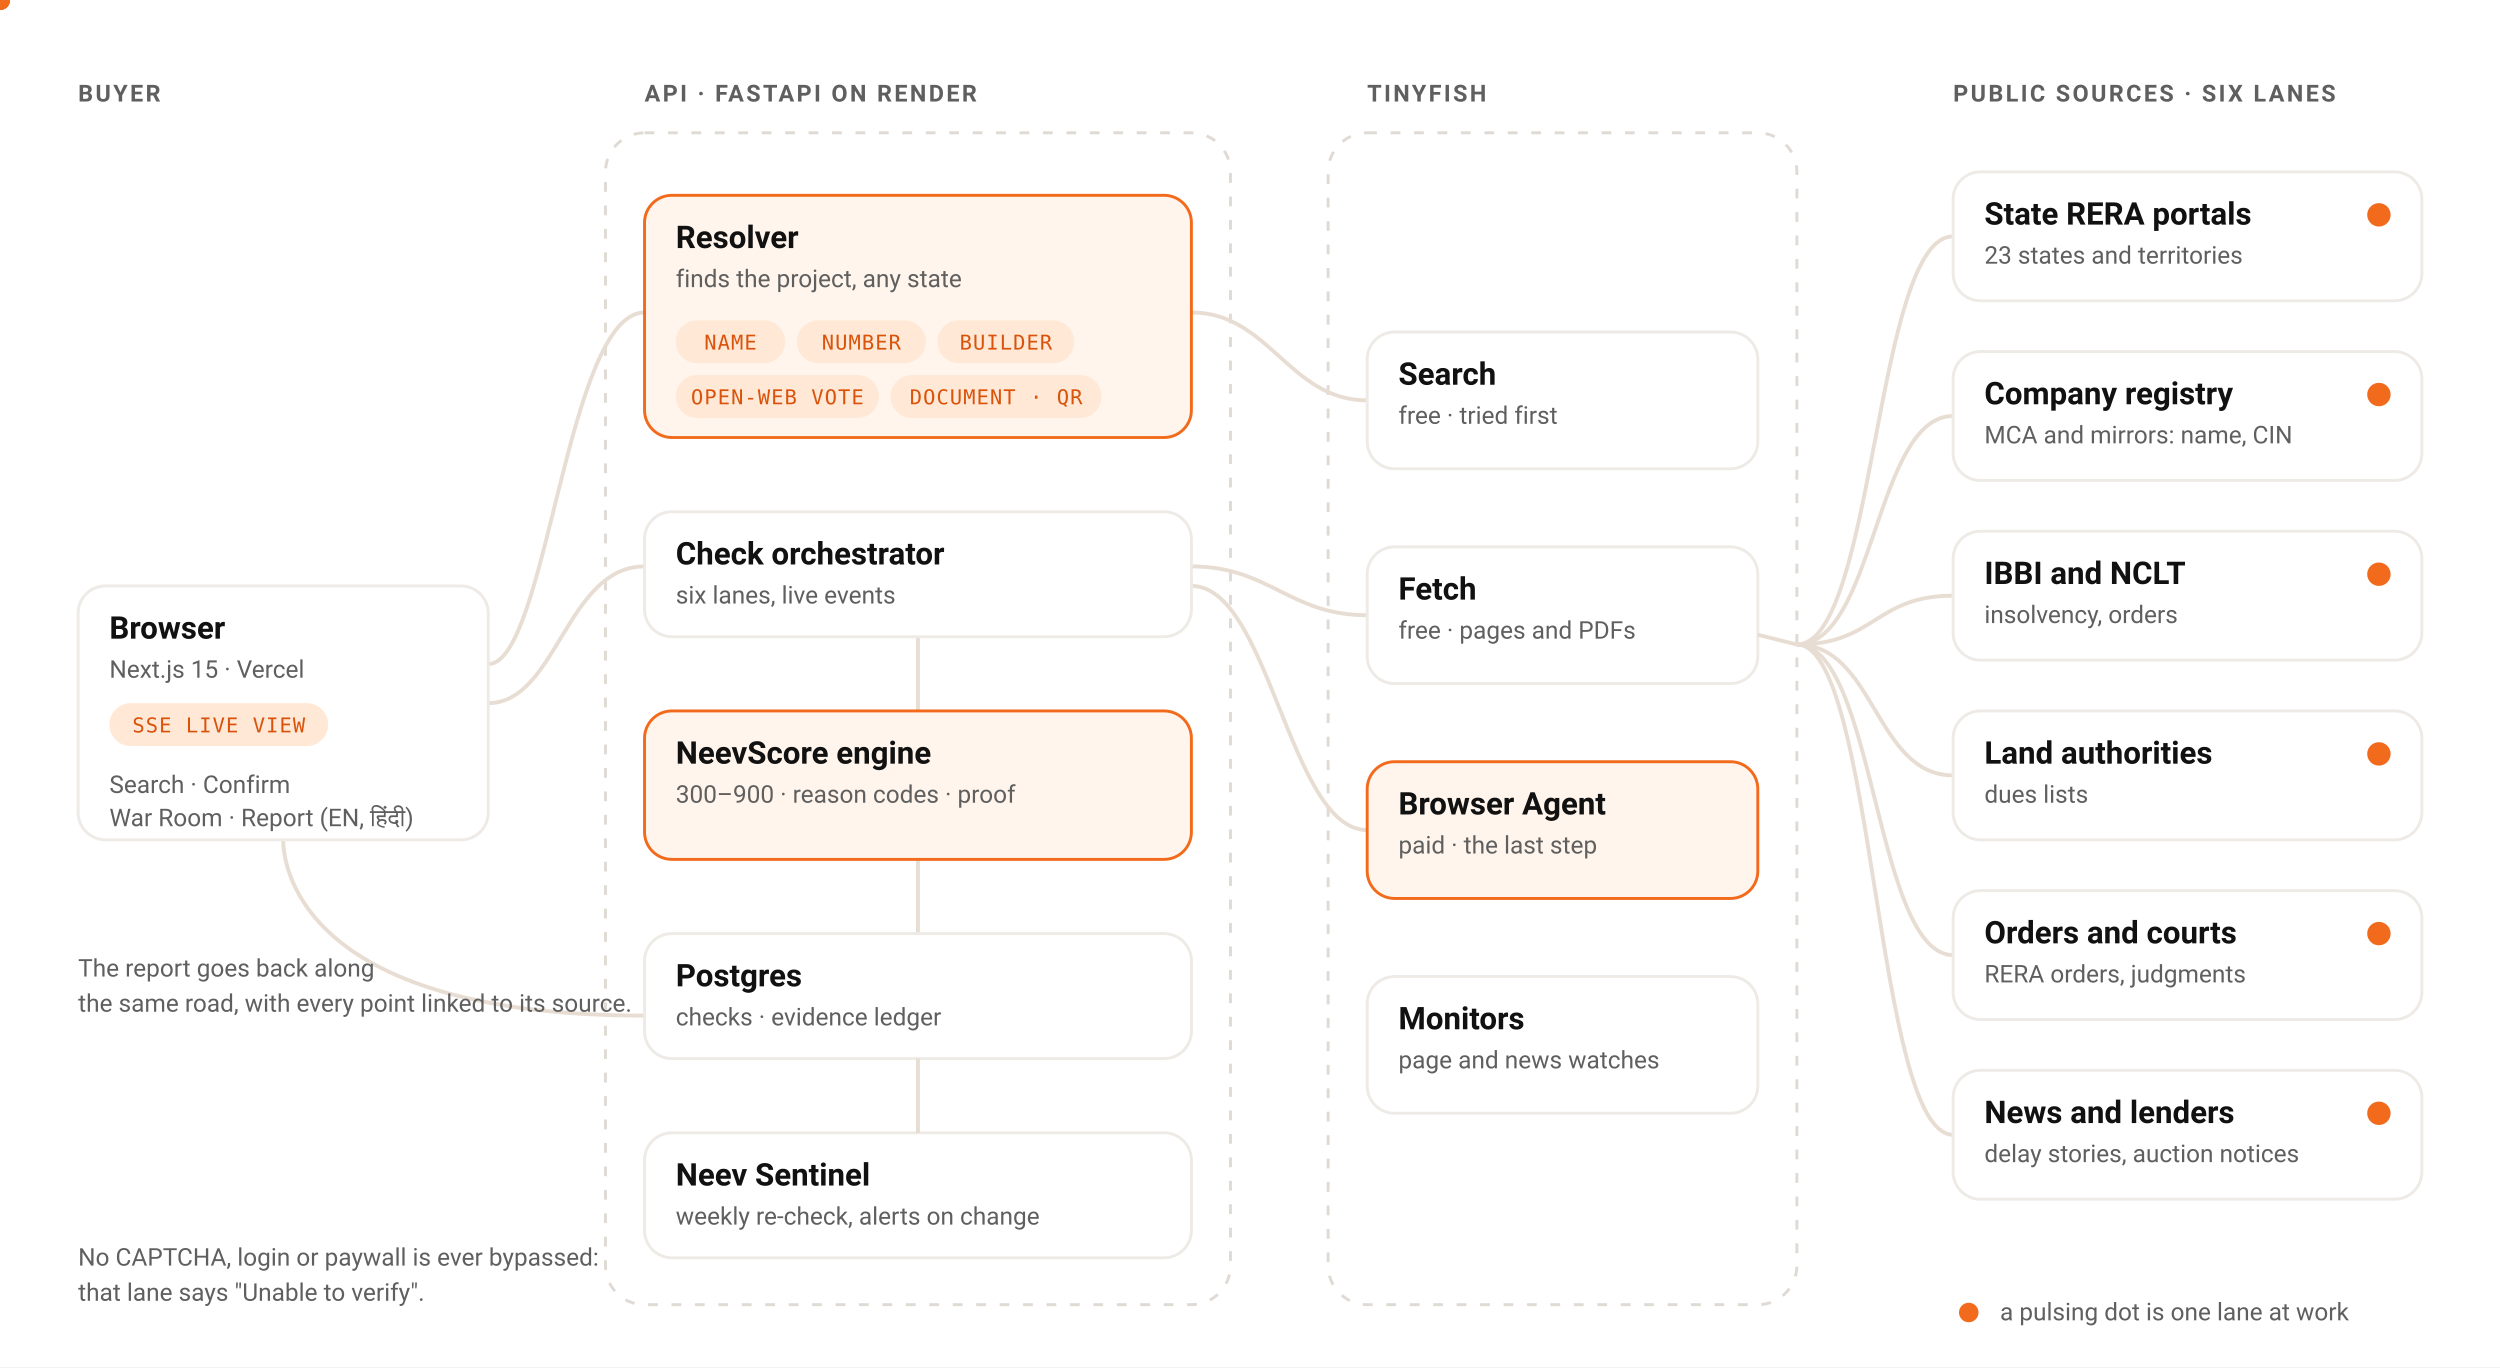
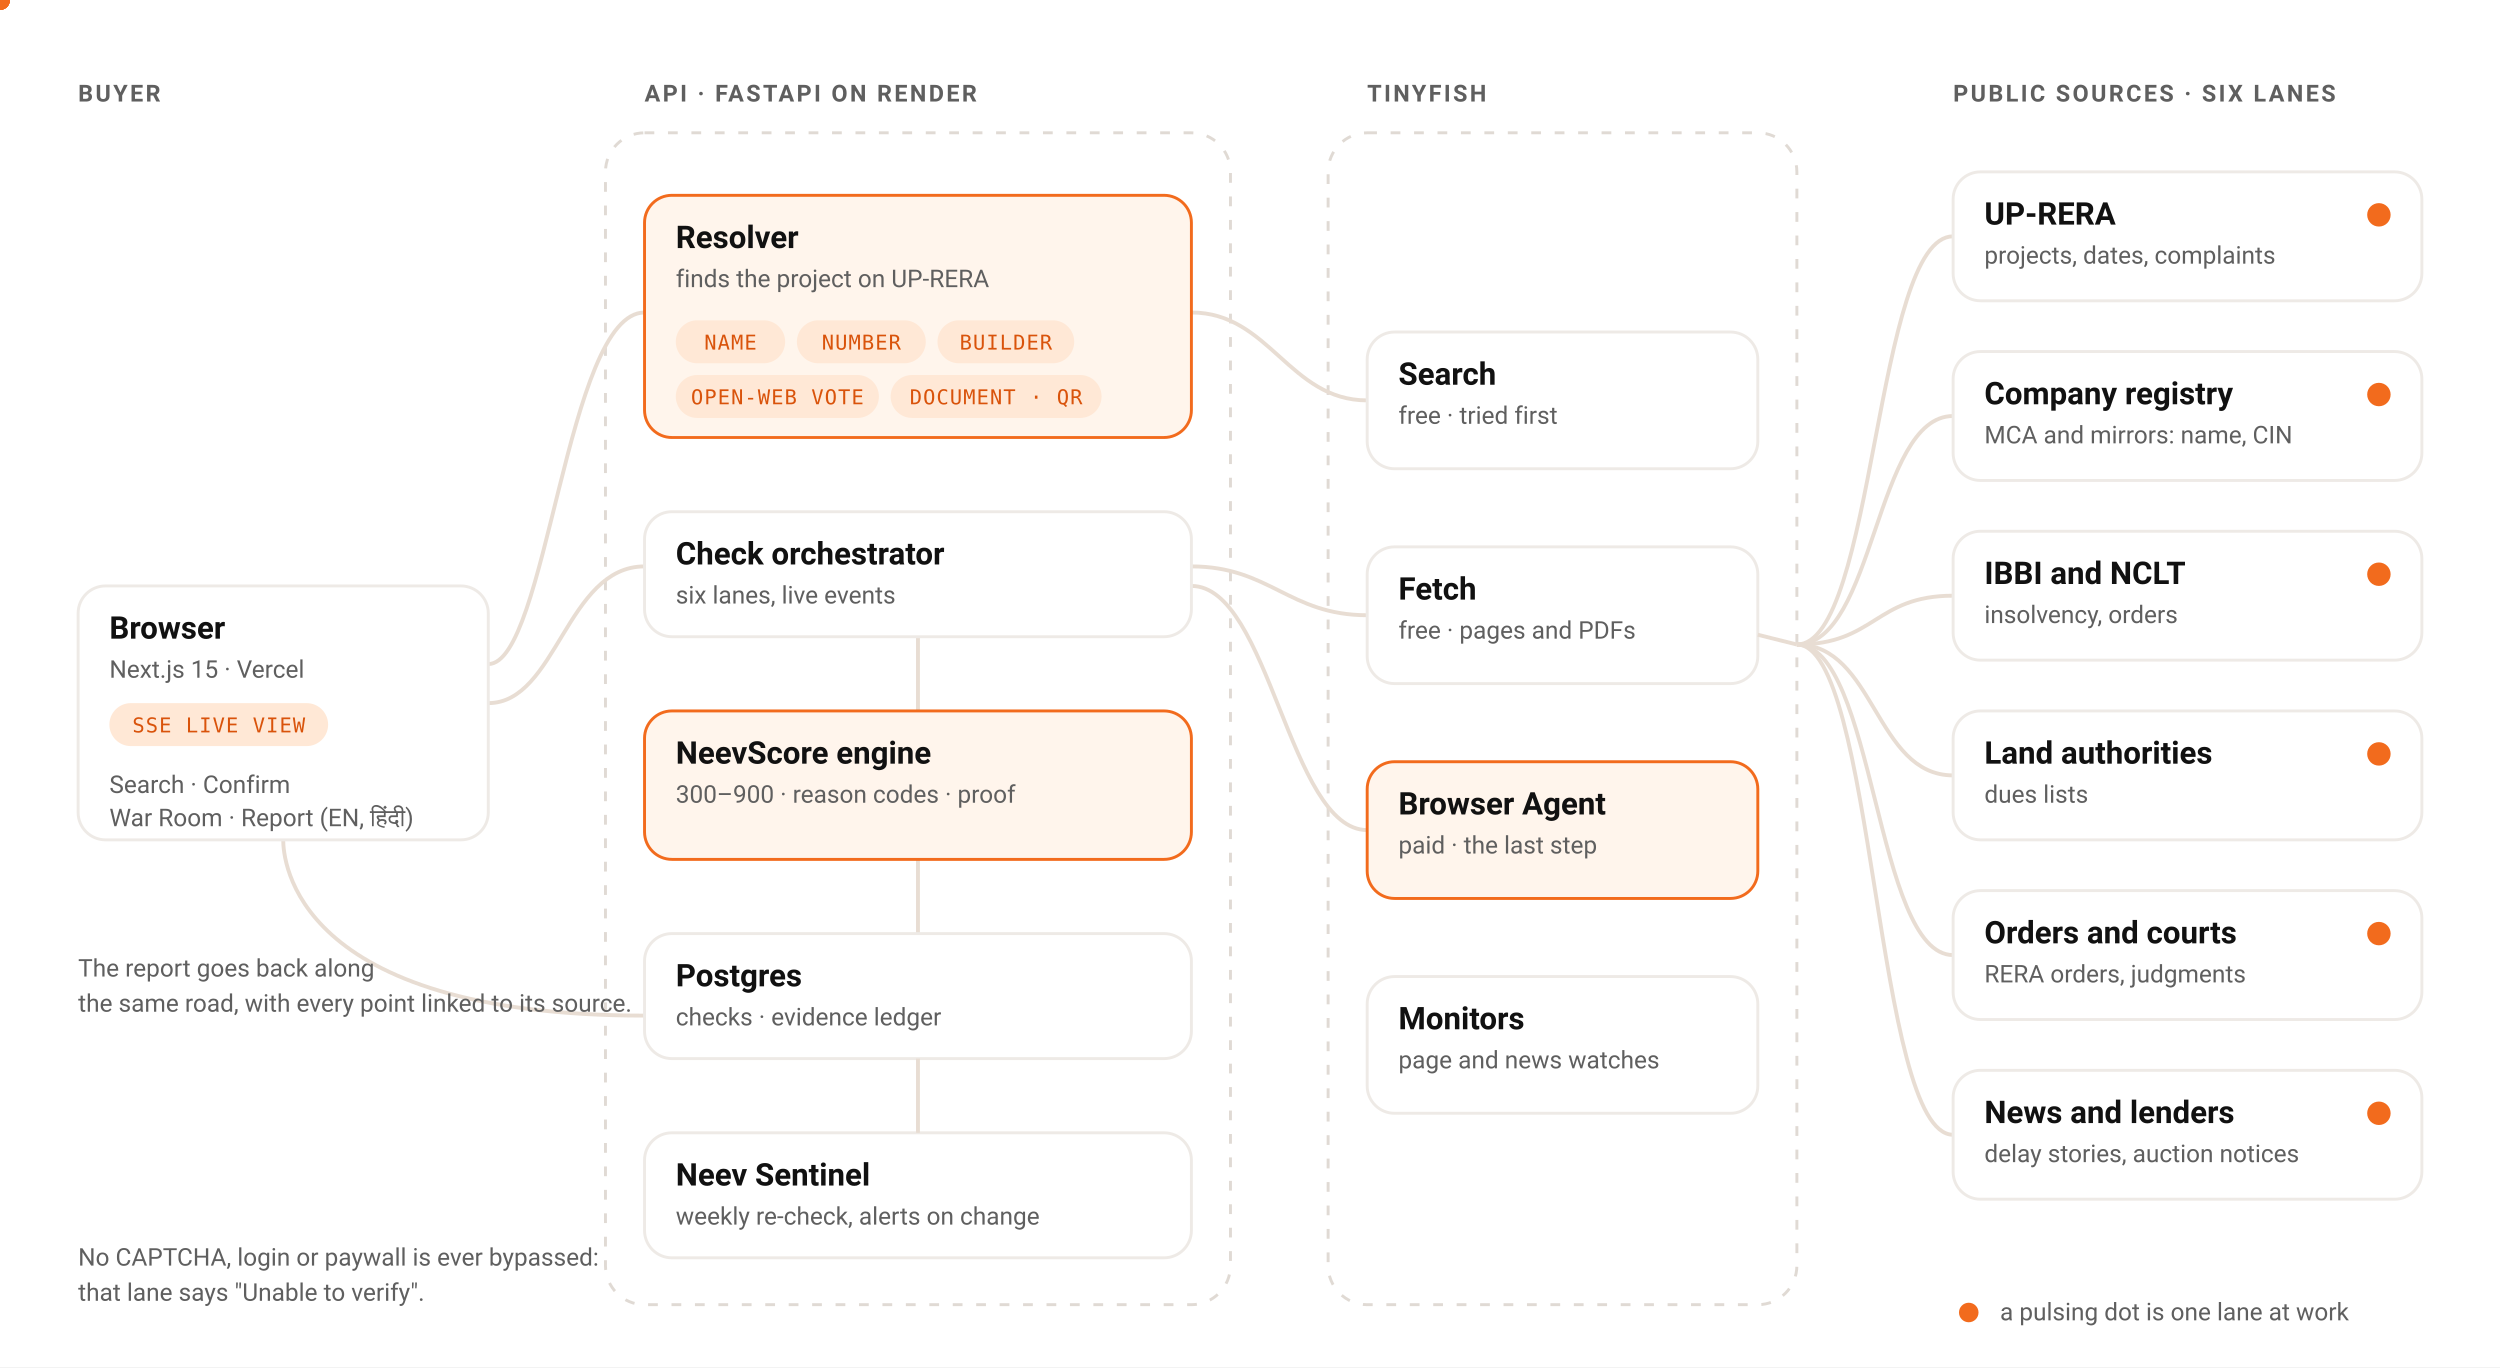
<svg xmlns="http://www.w3.org/2000/svg" viewBox="0 0 1280 700" width="1280" height="700" role="img" aria-label="NeevCheck architecture: the browser (Next.js on Vercel) talks to FastAPI on Render; the resolver finds the project from the open web, a document or a QR code; the orchestrator sends TinyFish Search, Fetch and Agent to the state RERA portals, MCA, IBBI and NCLT, land authorities, orders and news in six parallel War Room lanes; the NeevScore engine writes the result to Postgres and the report goes back to the browser.">
  <style>
    text { font-family: -apple-system, "Segoe UI", Roboto, Helvetica, Arial, sans-serif; fill: #111111; }
    .t { font-size: 16px; font-weight: 600; }
    .s { font-size: 12.5px; fill: #5F5F5F; }
    .m { font-family: ui-monospace, SFMono-Regular, Menlo, Consolas, monospace; font-size: 10.5px; fill: #D9530B; letter-spacing: .05em; }
    .h { font-size: 12px; font-weight: 600; fill: #5F5F5F; letter-spacing: .1em; }
    .node { fill: #FFFFFF; stroke: #EEEAE6; stroke-width: 1.5; }
    .hot { fill: #FFF5EC; stroke: #F26B1D; stroke-width: 1.5; }
    .zone { fill: none; stroke: #E0DAD4; stroke-width: 1.5; stroke-dasharray: 5 7; }
    .chip { fill: #FFE8D6; }
    .wire { fill: none; stroke: #E8DDD3; stroke-width: 2; }
    .pk { fill: #F26B1D; offset-rotate: 0deg; animation-name: travel; animation-timing-function: linear; animation-iteration-count: infinite; }
    .lane { fill: #F26B1D; transform-box: fill-box; transform-origin: center; animation: pulse 2.4s ease-out infinite; }
    .beat { transform-box: fill-box; transform-origin: center; animation: beat 3s ease-in-out infinite; }
    @keyframes travel { 0% { offset-distance: 0%; opacity: 0; } 12% { opacity: 1; } 88% { opacity: 1; } 100% { offset-distance: 100%; opacity: 0; } }
    @keyframes pulse { 0% { opacity: 1; transform: scale(1); } 70%, 100% { opacity: .15; transform: scale(2.2); } }
    @keyframes beat { 0%, 100% { transform: scale(1); } 50% { transform: scale(1.015); } }
    @media (prefers-reduced-motion: reduce) {
      .pk { display: none; }
      .lane, .beat { animation: none; }
    }
  </style>
  <rect width="1280" height="700" fill="#FFFFFF" />
  <text class="h" x="40" y="52">BUYER</text>
  <text class="h" x="330" y="52">API · FASTAPI ON RENDER</text>
  <text class="h" x="700" y="52">TINYFISH</text>
  <text class="h" x="1000" y="52">PUBLIC SOURCES · SIX LANES</text>
  <rect class="zone" x="310" y="68" width="320" height="600" rx="20" />
  <rect class="zone" x="680" y="68" width="240" height="600" rx="20" />
  <path class="wire" d="M250 340 C 280 340 290 160 330 160" />
  <path class="wire" d="M250 360 C 285 360 290 290 330 290" />
  <path class="wire" d="M610 160 C 650 160 660 205 700 205" />
  <path class="wire" d="M610 290 C 650 290 660 315 700 315" />
  <path class="wire" d="M610 300 C 650 300 660 425 700 425" />
  <path class="wire" d="M920 330 C 960 330 960 121 1000 121" />
  <path class="wire" d="M920 330 C 960 330 960 213 1000 213" />
  <path class="wire" d="M920 330 C 960 330 960 305 1000 305" />
  <path class="wire" d="M920 330 C 960 330 960 397 1000 397" />
  <path class="wire" d="M920 330 C 960 330 960 489 1000 489" />
  <path class="wire" d="M920 330 C 960 330 960 581 1000 581" />
  <path class="wire" d="M470 326 L470 364" />
  <path class="wire" d="M470 440 L470 478" />
  <path class="wire" d="M330 520 C 150 520 145 440 145 430" />
  <g class="beat">
    <rect class="node" x="40" y="300" width="210" height="130" rx="14" />
    <text class="t" x="56" y="327">Browser</text>
    <text class="s" x="56" y="347">Next.js 15 · Vercel</text>
  </g>
  <text class="s" x="56" y="406">Search · Confirm</text>
  <text class="s" x="56" y="423">War Room · Report (EN, हिंदी)</text>
  <rect class="chip" x="56" y="360" width="112" height="22" rx="11" />
  <text class="m" x="112.0" y="375" text-anchor="middle">SSE LIVE VIEW</text>
  <g>
    <rect class="hot" x="330" y="100" width="280" height="124" rx="14" />
    <text class="t" x="346" y="127">Resolver</text>
-     <text class="s" x="346" y="147">finds the project, any state</text>
+     <text class="s" x="346" y="147">finds the project on UP-RERA</text>
  </g>
  <rect class="chip" x="346" y="164" width="56" height="22" rx="11" />
  <text class="m" x="374.0" y="179" text-anchor="middle">NAME</text>
  <rect class="chip" x="408" y="164" width="66" height="22" rx="11" />
  <text class="m" x="441.0" y="179" text-anchor="middle">NUMBER</text>
  <rect class="chip" x="480" y="164" width="70" height="22" rx="11" />
  <text class="m" x="515.0" y="179" text-anchor="middle">BUILDER</text>
  <rect class="chip" x="346" y="192" width="104" height="22" rx="11" />
  <text class="m" x="398.0" y="207" text-anchor="middle">OPEN-WEB VOTE</text>
  <rect class="chip" x="456" y="192" width="108" height="22" rx="11" />
  <text class="m" x="510.0" y="207" text-anchor="middle">DOCUMENT · QR</text>
  <g>
    <rect class="node" x="330" y="262" width="280" height="64" rx="14" />
    <text class="t" x="346" y="289">Check orchestrator</text>
    <text class="s" x="346" y="309">six lanes, live events</text>
  </g>
  <g>
    <rect class="hot" x="330" y="364" width="280" height="76" rx="14" />
    <text class="t" x="346" y="391">NeevScore engine</text>
    <text class="s" x="346" y="411">300–900 · reason codes · proof</text>
  </g>
  <g>
    <rect class="node" x="330" y="478" width="280" height="64" rx="14" />
    <text class="t" x="346" y="505">Postgres</text>
    <text class="s" x="346" y="525">checks · evidence ledger</text>
  </g>
  <g>
    <rect class="node" x="330" y="580" width="280" height="64" rx="14" />
    <text class="t" x="346" y="607">Neev Sentinel</text>
    <text class="s" x="346" y="627">weekly re-check, alerts on change</text>
  </g>
  <g>
    <rect class="node" x="700" y="170" width="200" height="70" rx="14" />
    <text class="t" x="716" y="197">Search</text>
    <text class="s" x="716" y="217">free · tried first</text>
  </g>
  <g>
    <rect class="node" x="700" y="280" width="200" height="70" rx="14" />
    <text class="t" x="716" y="307">Fetch</text>
    <text class="s" x="716" y="327">free · pages and PDFs</text>
  </g>
  <g>
    <rect class="hot" x="700" y="390" width="200" height="70" rx="14" />
    <text class="t" x="716" y="417">Browser Agent</text>
    <text class="s" x="716" y="437">paid · the last step</text>
  </g>
  <g>
    <rect class="node" x="700" y="500" width="200" height="70" rx="14" />
    <text class="t" x="716" y="527">Monitors</text>
    <text class="s" x="716" y="547">page and news watches</text>
  </g>
  <g>
    <rect class="node" x="1000" y="88" width="240" height="66" rx="14" />
-     <text class="t" x="1016" y="115">State RERA portals</text>
-     <text class="s" x="1016" y="135">23 states and territories</text>
+     <text class="t" x="1016" y="115">UP-RERA</text>
+     <text class="s" x="1016" y="135">projects, dates, complaints</text>
  </g>
  <circle class="lane" cx="1218" cy="110" r="6" style="animation-delay:0.0s" />
  <g>
    <rect class="node" x="1000" y="180" width="240" height="66" rx="14" />
    <text class="t" x="1016" y="207">Company registry</text>
    <text class="s" x="1016" y="227">MCA and mirrors: name, CIN</text>
  </g>
  <circle class="lane" cx="1218" cy="202" r="6" style="animation-delay:0.5s" />
  <g>
    <rect class="node" x="1000" y="272" width="240" height="66" rx="14" />
    <text class="t" x="1016" y="299">IBBI and NCLT</text>
    <text class="s" x="1016" y="319">insolvency, orders</text>
  </g>
  <circle class="lane" cx="1218" cy="294" r="6" style="animation-delay:1.0s" />
  <g>
    <rect class="node" x="1000" y="364" width="240" height="66" rx="14" />
    <text class="t" x="1016" y="391">Land authorities</text>
    <text class="s" x="1016" y="411">dues lists</text>
  </g>
  <circle class="lane" cx="1218" cy="386" r="6" style="animation-delay:1.5s" />
  <g>
    <rect class="node" x="1000" y="456" width="240" height="66" rx="14" />
    <text class="t" x="1016" y="483">Orders and courts</text>
    <text class="s" x="1016" y="503">RERA orders, judgments</text>
  </g>
  <circle class="lane" cx="1218" cy="478" r="6" style="animation-delay:2.0s" />
  <g>
    <rect class="node" x="1000" y="548" width="240" height="66" rx="14" />
    <text class="t" x="1016" y="575">News and lenders</text>
    <text class="s" x="1016" y="595">delay stories, auction notices</text>
  </g>
  <circle class="lane" cx="1218" cy="570" r="6" style="animation-delay:2.5s" />
  <circle class="pk" r="5" style="offset-path:path('M250 340 C 280 340 290 160 330 160');animation-duration:3.2s;animation-delay:0.0s" />
  <circle class="pk" r="5" style="offset-path:path('M250 360 C 285 360 290 290 330 290');animation-duration:3.2s;animation-delay:1.1s" />
  <circle class="pk" r="5" style="offset-path:path('M610 160 C 650 160 660 205 700 205');animation-duration:3.0s;animation-delay:0.5s" />
  <circle class="pk" r="5" style="offset-path:path('M610 290 C 650 290 660 315 700 315');animation-duration:3.0s;animation-delay:1.6s" />
  <circle class="pk" r="5" style="offset-path:path('M610 300 C 650 300 660 425 700 425');animation-duration:3.0s;animation-delay:2.2s" />
  <circle class="pk" r="5" style="offset-path:path('M920 330 C 960 330 960 121 1000 121');animation-duration:2.6s;animation-delay:0.4s" />
  <circle class="pk" r="5" style="offset-path:path('M920 330 C 960 330 960 213 1000 213');animation-duration:2.6s;animation-delay:0.85s" />
  <circle class="pk" r="5" style="offset-path:path('M920 330 C 960 330 960 305 1000 305');animation-duration:2.6s;animation-delay:1.3s" />
  <circle class="pk" r="5" style="offset-path:path('M920 330 C 960 330 960 397 1000 397');animation-duration:2.6s;animation-delay:1.75s" />
  <circle class="pk" r="5" style="offset-path:path('M920 330 C 960 330 960 489 1000 489');animation-duration:2.6s;animation-delay:2.2s" />
  <circle class="pk" r="5" style="offset-path:path('M920 330 C 960 330 960 581 1000 581');animation-duration:2.6s;animation-delay:2.65s" />
  <circle class="pk" r="5" style="offset-path:path('M470 326 L470 364');animation-duration:1.2s;animation-delay:1.0s" />
  <circle class="pk" r="5" style="offset-path:path('M470 440 L470 478');animation-duration:1.2s;animation-delay:1.6s" />
  <circle class="pk" r="5" style="offset-path:path('M330 520 C 150 520 145 440 145 430');animation-duration:3.4s;animation-delay:1.8s" />
  <path class="wire" d="M470 542 L470 580" />
  <path class="wire" d="M900 325 L920 330" />
  <circle class="lane" cx="1008" cy="672" r="5" />
  <text class="s" x="1024" y="676">a pulsing dot is one lane at work</text>
  <text class="s" x="40" y="500" fill="#5F5F5F">The report goes back along</text>
  <text class="s" x="40" y="518">the same road, with every point linked to its source.</text>
  <text class="s" x="40" y="648">No CAPTCHA, login or paywall is ever bypassed:</text>
  <text class="s" x="40" y="666">that lane says "Unable to verify".</text>
</svg>
